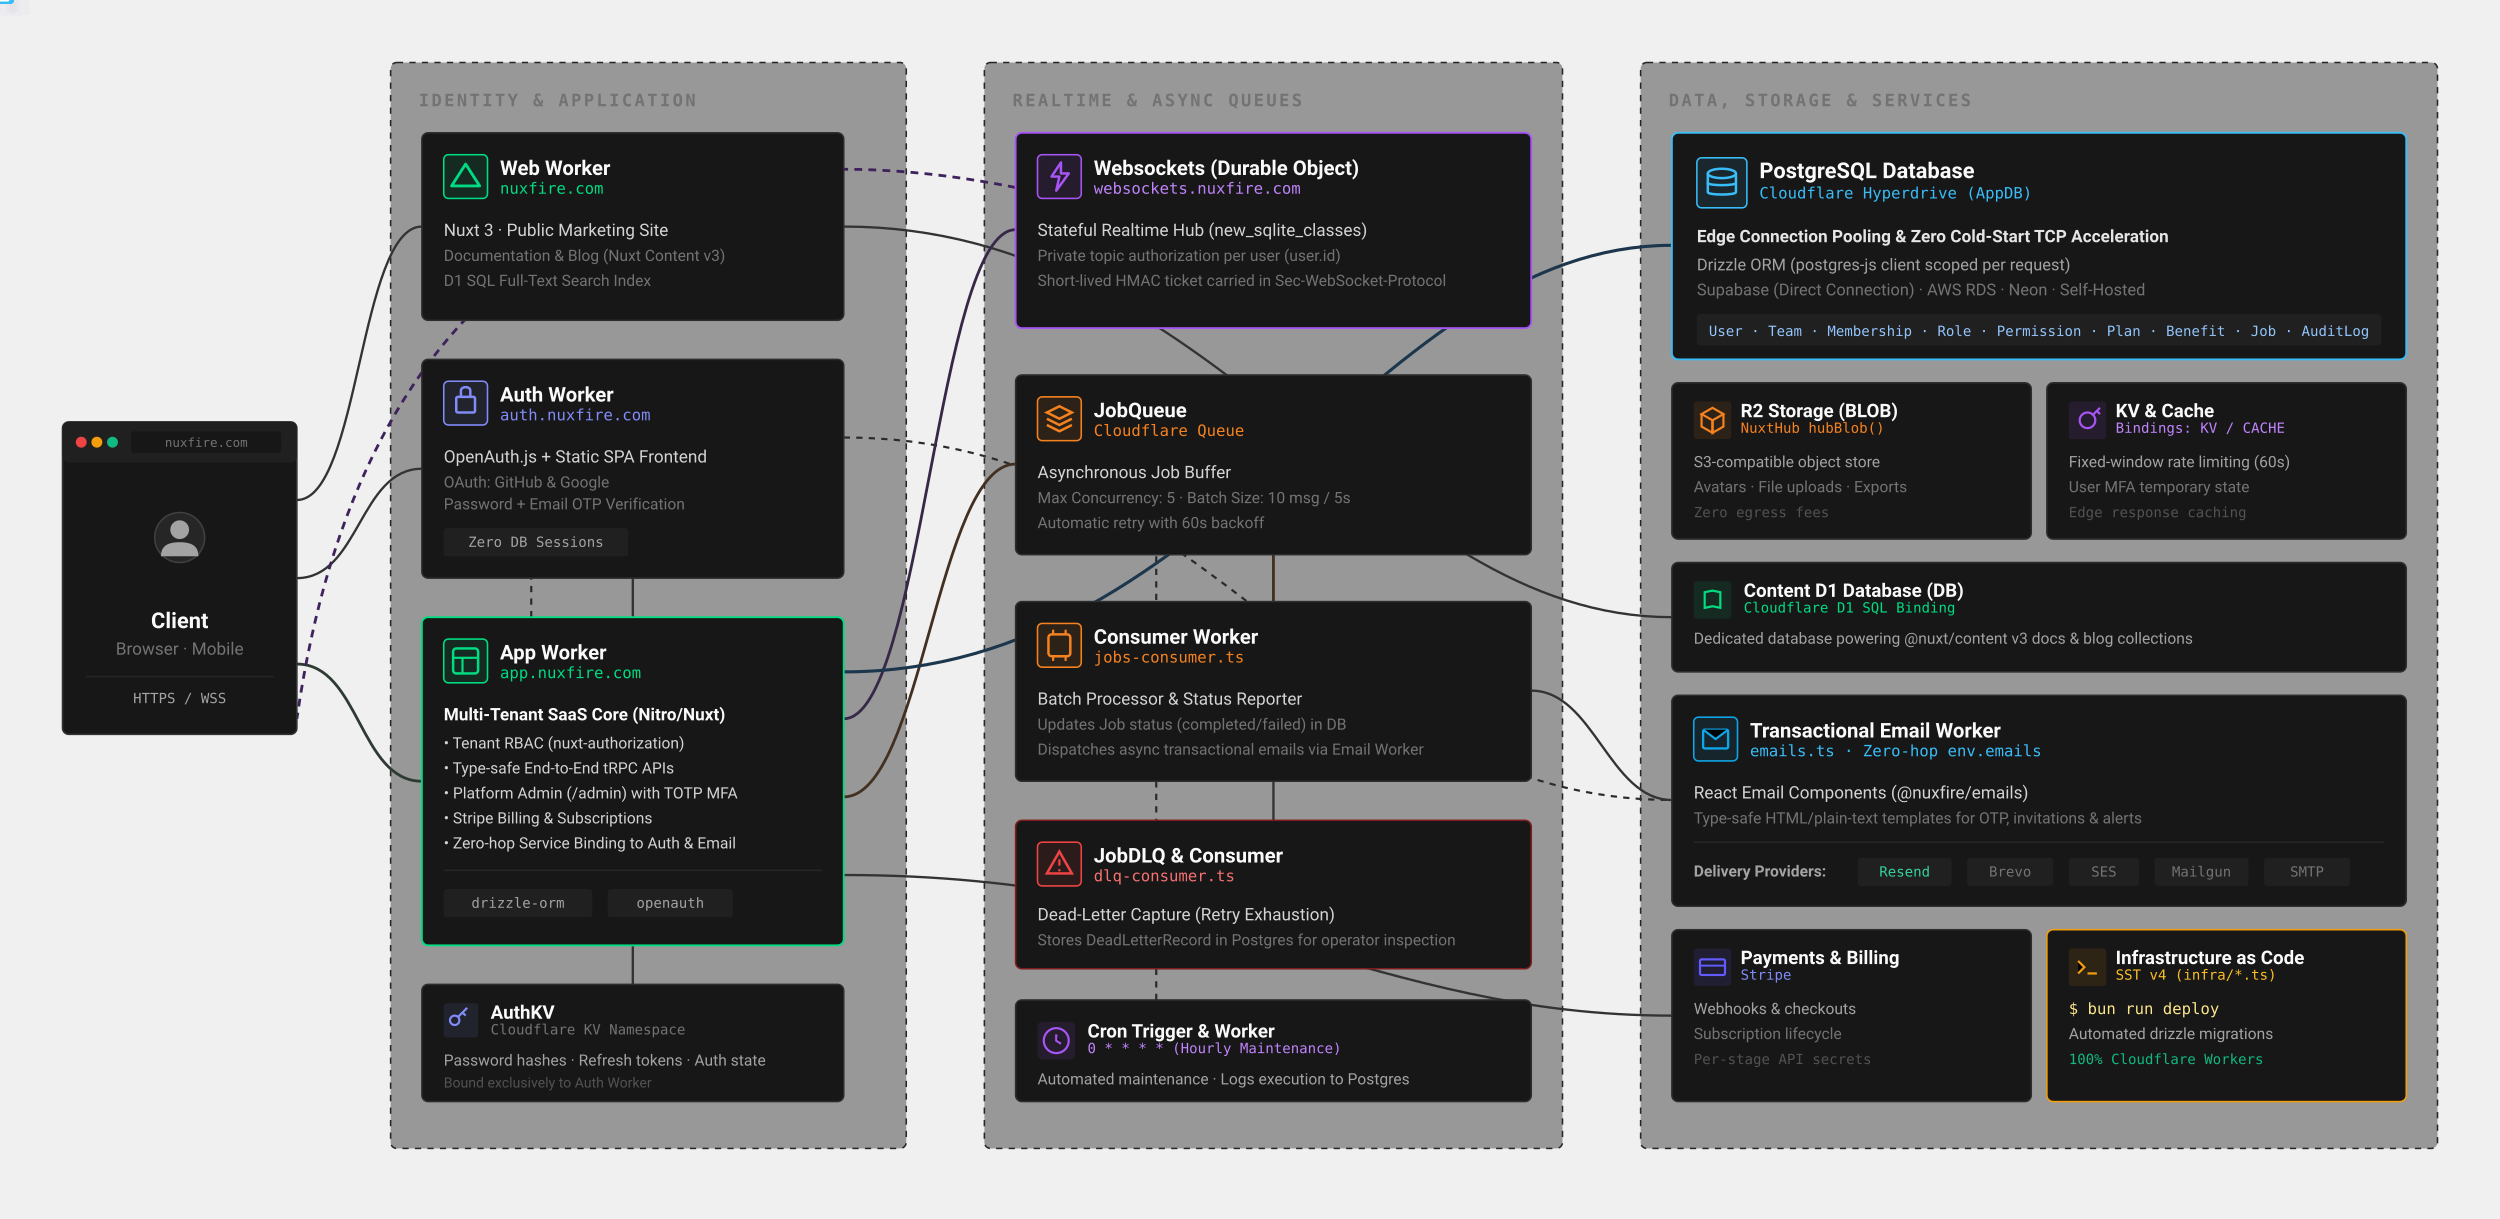
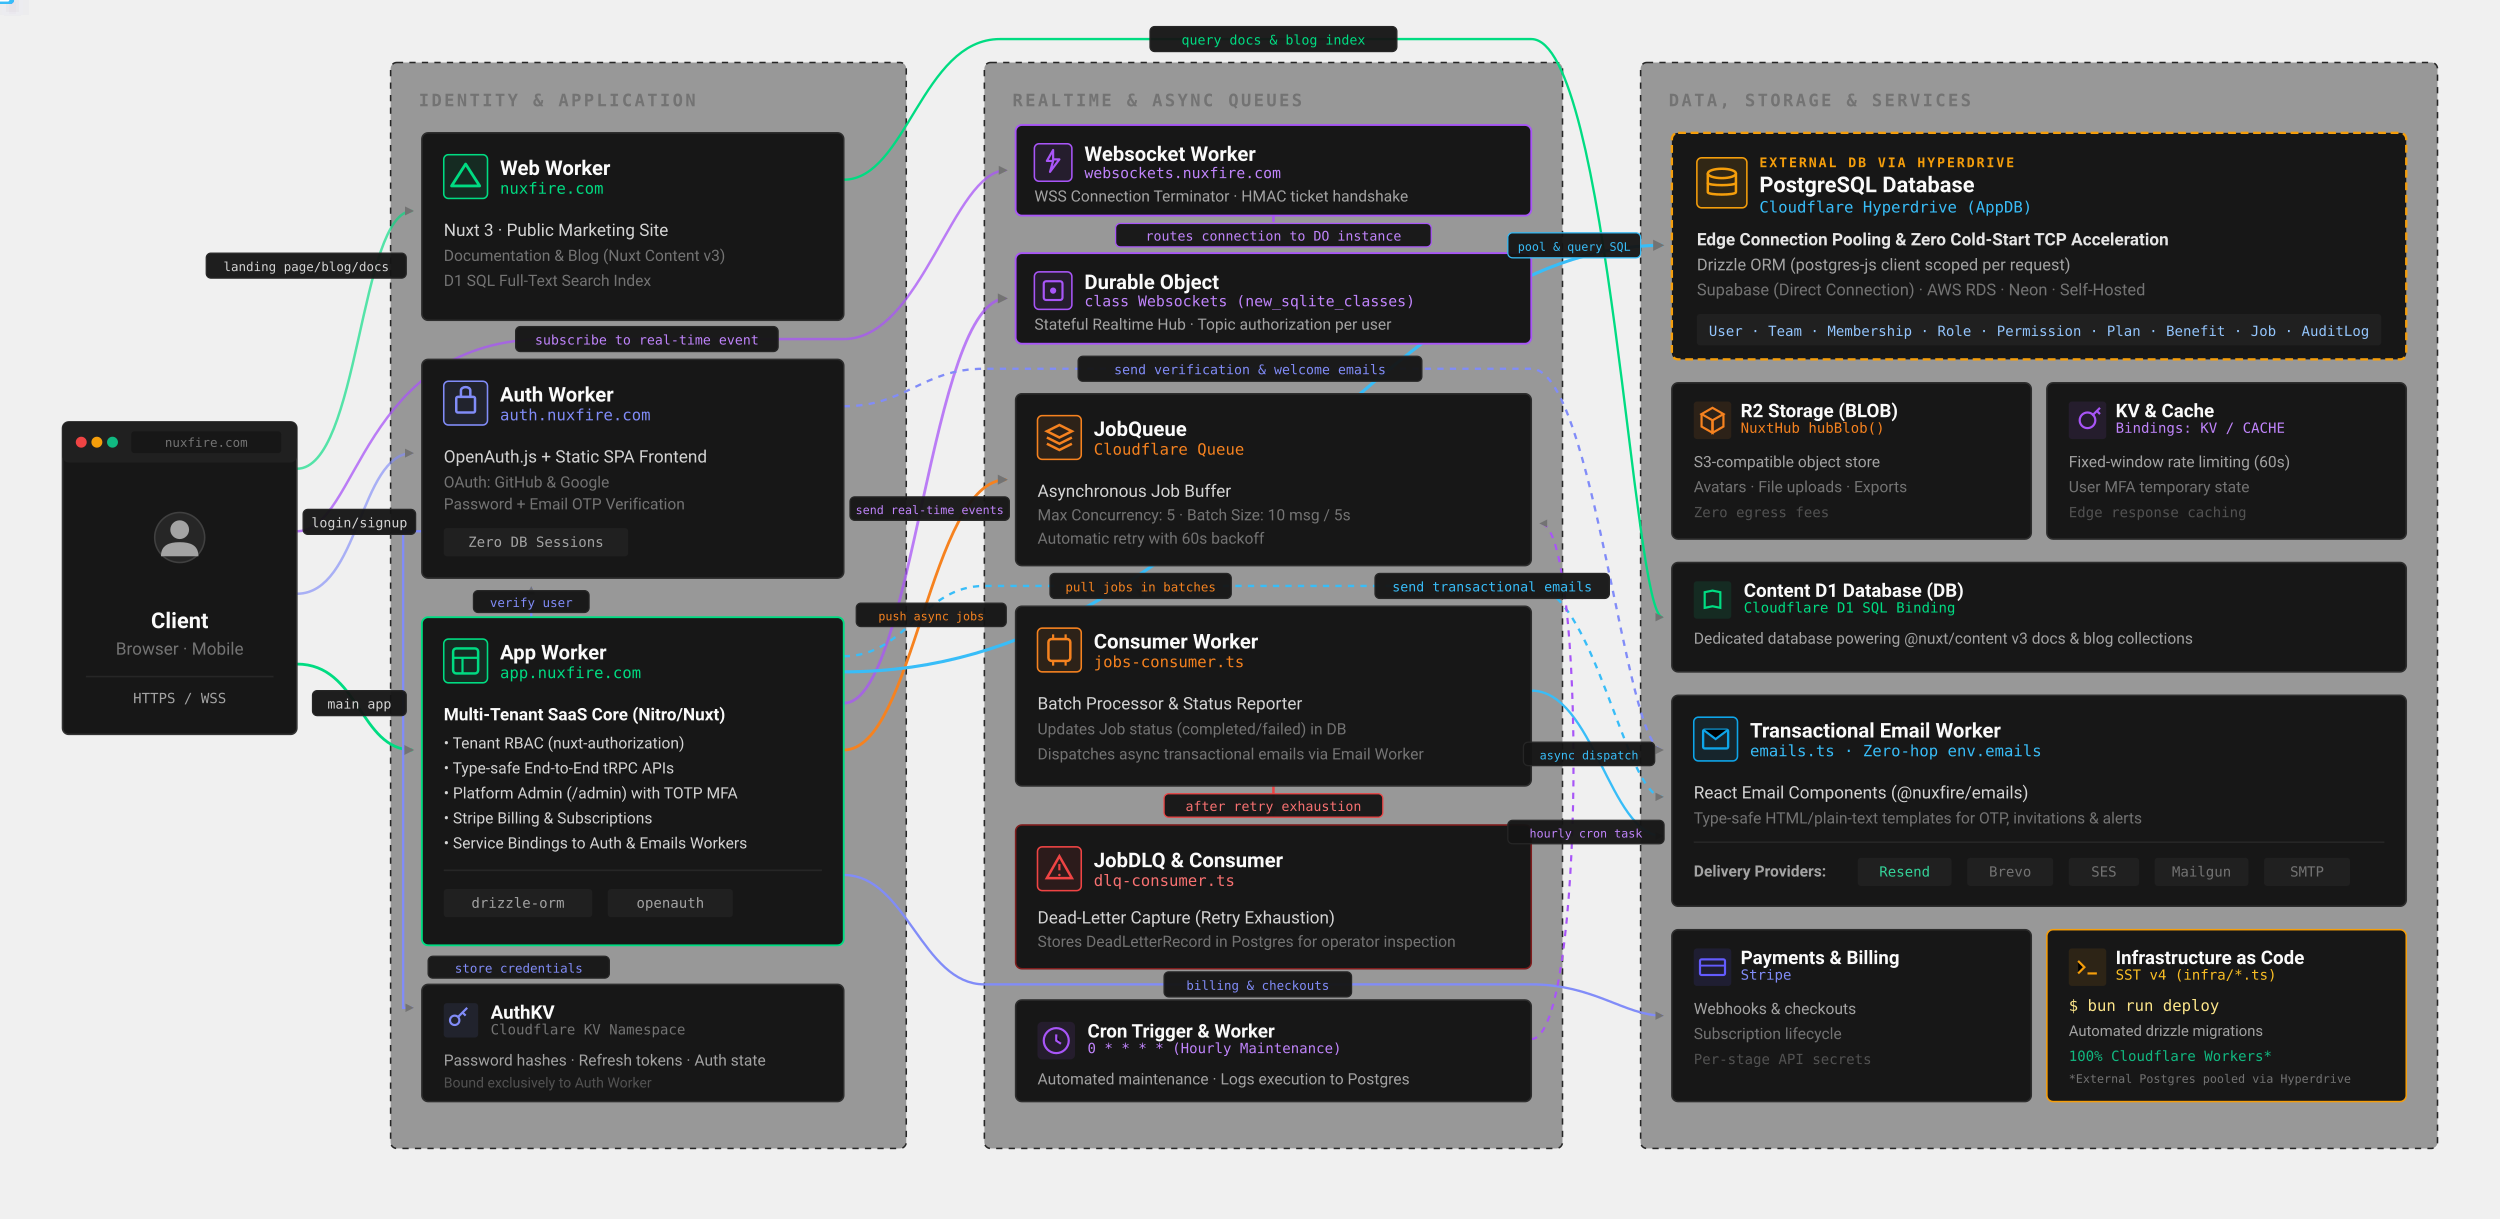
<svg xmlns="http://www.w3.org/2000/svg" viewBox="0 0 1600 780" width="100%" height="100%" style="background: transparent; max-width: 100%; height: auto; display: block; margin: 0 auto;" font-family="'Geist', 'Montserrat', -apple-system, BlinkMacSystemFont, 'Segoe UI', Roboto, sans-serif">
  <defs>
    <filter id="glowDotGreen" x="-150%" y="-150%" width="400%" height="400%">
      <feDropShadow dx="0" dy="0" stdDeviation="2.5" flood-color="#00dc82" flood-opacity="1" />
      <feDropShadow dx="0" dy="0" stdDeviation="5.5" flood-color="#00dc82" flood-opacity="0.8" />
      <feDropShadow dx="0" dy="0" stdDeviation="9" flood-color="#00dc82" flood-opacity="0.4" />
    </filter>
    <filter id="glowDotPurple" x="-150%" y="-150%" width="400%" height="400%">
      <feDropShadow dx="0" dy="0" stdDeviation="2.5" flood-color="#c084fc" flood-opacity="1" />
      <feDropShadow dx="0" dy="0" stdDeviation="5.5" flood-color="#a855f7" flood-opacity="0.8" />
      <feDropShadow dx="0" dy="0" stdDeviation="9" flood-color="#a855f7" flood-opacity="0.4" />
    </filter>
    <filter id="glowDotOrange" x="-150%" y="-150%" width="400%" height="400%">
      <feDropShadow dx="0" dy="0" stdDeviation="2.5" flood-color="#ff8904" flood-opacity="1" />
      <feDropShadow dx="0" dy="0" stdDeviation="5.5" flood-color="#f6821f" flood-opacity="0.8" />
      <feDropShadow dx="0" dy="0" stdDeviation="9" flood-color="#f6821f" flood-opacity="0.4" />
    </filter>
    <filter id="glowDotBlue" x="-150%" y="-150%" width="400%" height="400%">
      <feDropShadow dx="0" dy="0" stdDeviation="2.5" flood-color="#38bdf8" flood-opacity="1" />
      <feDropShadow dx="0" dy="0" stdDeviation="5.5" flood-color="#0284c7" flood-opacity="0.8" />
      <feDropShadow dx="0" dy="0" stdDeviation="9" flood-color="#0284c7" flood-opacity="0.4" />
    </filter>
+     <marker id="arrow" viewBox="0 0 10 10" refX="6" refY="5" markerWidth="6" markerHeight="6" orient="auto">
+       <path d="M 1 2 L 7 5 L 1 8 z" fill="#737373" />
+     </marker>
+     <marker id="arrow-green" viewBox="0 0 10 10" refX="6" refY="5" markerWidth="6" markerHeight="6" orient="auto">
+       <path d="M 1 2 L 7 5 L 1 8 z" fill="#00dc82" />
+     </marker>
+     <marker id="arrow-purple" viewBox="0 0 10 10" refX="6" refY="5" markerWidth="6" markerHeight="6" orient="auto">
+       <path d="M 1 2 L 7 5 L 1 8 z" fill="#a855f7" />
+     </marker>
+     <marker id="arrow-orange" viewBox="0 0 10 10" refX="6" refY="5" markerWidth="6" markerHeight="6" orient="auto">
+       <path d="M 1 2 L 7 5 L 1 8 z" fill="#f6821f" />
+     </marker>
+     <marker id="arrow-blue" viewBox="0 0 10 10" refX="6" refY="5" markerWidth="6" markerHeight="6" orient="auto">
+       <path d="M 1 2 L 7 5 L 1 8 z" fill="#38bdf8" />
+     </marker>
+     <marker id="arrow-amber" viewBox="0 0 10 10" refX="6" refY="5" markerWidth="6" markerHeight="6" orient="auto">
+       <path d="M 1 2 L 7 5 L 1 8 z" fill="#f59e0b" />
+     </marker>
+     <marker id="arrow-indigo" viewBox="0 0 10 10" refX="6" refY="5" markerWidth="6" markerHeight="6" orient="auto">
+       <path d="M 1 2 L 7 5 L 1 8 z" fill="#818cf8" />
+     </marker>
+     <marker id="arrow-red" viewBox="0 0 10 10" refX="6" refY="5" markerWidth="6" markerHeight="6" orient="auto">
+       <path d="M 1 2 L 7 5 L 1 8 z" fill="#ef4444" />
+     </marker>
  </defs>
  <rect x="250" y="40" width="330" height="695" rx="4" fill="#141414" fill-opacity="0.4" stroke="#262626" stroke-width="1" stroke-dasharray="4 4" />
  <text x="268" y="68" font-size="11" font-weight="700" letter-spacing="1.5" fill="#737373" font-family="'Geist Mono', monospace">IDENTITY &amp; APPLICATION</text>
  <rect x="630" y="40" width="370" height="695" rx="4" fill="#141414" fill-opacity="0.4" stroke="#262626" stroke-width="1" stroke-dasharray="4 4" />
  <text x="648" y="68" font-size="11" font-weight="700" letter-spacing="1.5" fill="#737373" font-family="'Geist Mono', monospace">REALTIME &amp; ASYNC QUEUES</text>
  <rect x="1050" y="40" width="510" height="695" rx="4" fill="#141414" fill-opacity="0.4" stroke="#262626" stroke-width="1" stroke-dasharray="4 4" />
  <text x="1068" y="68" font-size="11" font-weight="700" letter-spacing="1.5" fill="#737373" font-family="'Geist Mono', monospace">DATA, STORAGE &amp; SERVICES</text>
-   <path d="M 190 320 C 230 320 230 145 270 145" fill="none" stroke="#333333" stroke-width="1.5" />
-   <path d="M 190 370 C 230 370 230 300 270 300" fill="none" stroke="#333333" stroke-width="1.5" />
-   <path d="M 405 370 L 405 630" fill="none" stroke="#333333" stroke-width="1.5" />
-   <path d="M 540 280 C 780 280 850 512 1070 512" fill="none" stroke="#2a2a2a" stroke-width="1.4" stroke-dasharray="4 4" />
-   <path d="M 340 395 L 340 370" fill="none" stroke="#2a2a2a" stroke-width="1.4" stroke-dasharray="4 4" />
-   <path d="M 815 500 L 815 525" fill="none" stroke="#333333" stroke-width="1.5" />
-   <path d="M 540 145 C 780 145 880 395 1070 395" fill="none" stroke="#333333" stroke-width="1.5" />
-   <path d="M 740 640 L 740 355" fill="none" stroke="#2a2a2a" stroke-width="1.4" stroke-dasharray="4 4" />
-   <path d="M 980 442 C 1020 442 1030 512 1070 512" fill="none" stroke="#333333" stroke-width="1.5" />
-   <path d="M 540 560 C 780 560 880 650 1070 650" fill="none" stroke="#333333" stroke-width="1.5" />
-   <path id="flowClientToApp" d="M 190 425 C 230 425 230 500 270 500" fill="none" stroke="#2e3b33" stroke-width="1.8" />
-   <path id="flowAppToDO" d="M 540 460 C 590 460 600 147 650 147" fill="none" stroke="#372847" stroke-width="1.8" />
-   <path id="flowDOToClient" d="M 650 120 C 400 70 230 180 190 460" fill="none" stroke="#3d225c" stroke-width="1.8" stroke-dasharray="5 4" />
-   <path id="flowAppToQueue" d="M 540 510 C 590 510 600 297 650 297" fill="none" stroke="#423021" stroke-width="1.8" />
-   <path id="flowQueueToConsumer" d="M 815 355 L 815 385" fill="none" stroke="#423021" stroke-width="1.8" />
-   <path id="flowAppToDB" d="M 540 430 C 780 430 880 157 1070 157" fill="none" stroke="#1c374d" stroke-width="2" />
+   <path id="flowClientToWeb" d="M 190 300 C 230 300 230 135 264 135" fill="none" stroke="#00dc82" stroke-width="1.6" stroke-opacity="0.65" marker-end="url(#arrow)" />
+   <path id="flowClientToAuth" d="M 190 380 C 230 380 230 290 264 290" fill="none" stroke="#818cf8" stroke-width="1.6" stroke-opacity="0.65" marker-end="url(#arrow)" />
+   <path id="flowClientToApp" d="M 190 425 C 230 425 230 480 264 480" fill="none" stroke="#00dc82" stroke-width="1.8" marker-end="url(#arrow)" />
+   <path id="flowClientToWS" d="M 190 340 C 230 340 230 217 350 217 L 540 217 C 590 217 610 109 644 109" fill="none" stroke="#a855f7" stroke-width="1.6" stroke-opacity="0.75" marker-end="url(#arrow)" />
+   <path id="flowWSToDO" d="M 815 138 L 815 156" fill="none" stroke="#a855f7" stroke-width="1.6" stroke-dasharray="4 3" marker-end="url(#arrow)" />
+   <path id="flowAppToDO" d="M 540 450 C 585 450 595 191 644 191" fill="none" stroke="#a855f7" stroke-width="1.8" stroke-opacity="0.75" marker-end="url(#arrow)" />
+   <path id="flowAppToAuth" d="M 340 395 L 340 376" fill="none" stroke="#818cf8" stroke-width="1.5" stroke-dasharray="4 4" marker-end="url(#arrow)" />
+   <path id="flowAuthToKV" d="M 270 340 L 258 340 L 258 645 L 264 645" fill="none" stroke="#818cf8" stroke-width="1.5" marker-end="url(#arrow)" />
+   <path id="flowAuthToEmail" d="M 540 260 C 580 260 590 236 630 236 L 980 236 C 1020 236 1040 480 1064 480" fill="none" stroke="#818cf8" stroke-width="1.5" stroke-dasharray="4 4" marker-end="url(#arrow)" />
+   <path id="flowAppToEmail" d="M 540 420 C 580 420 590 375 630 375 L 980 375 C 1020 375 1040 510 1064 510" fill="none" stroke="#38bdf8" stroke-width="1.5" stroke-dasharray="4 4" marker-end="url(#arrow)" />
+   <path id="flowAppToQueue" d="M 540 480 C 585 480 595 307 644 307" fill="none" stroke="#f6821f" stroke-width="1.8" marker-end="url(#arrow)" />
+   <path id="flowQueueToConsumer" d="M 730 367 L 730 382" fill="none" stroke="#f6821f" stroke-width="1.8" marker-end="url(#arrow)" />
+   <path id="flowConsumerToDLQ" d="M 815 503 L 815 522" fill="none" stroke="#ef4444" stroke-width="1.6" marker-end="url(#arrow)" />
+   <path id="flowConsumerToEmail" d="M 980 442 C 1020 442 1030 535 1064 535" fill="none" stroke="#38bdf8" stroke-width="1.5" marker-end="url(#arrow)" />
+   <path id="flowWebToD1" d="M 540 115 C 580 115 590 25 640 25 L 980 25 C 1030 25 1045 395 1064 395" fill="none" stroke="#00dc82" stroke-width="1.5" marker-end="url(#arrow)" />
+   <path id="flowAppToDB" d="M 540 430 C 780 430 880 157 1064 157" fill="none" stroke="#38bdf8" stroke-width="2" marker-end="url(#arrow)" />
+   <path id="flowAppToStripe" d="M 540 560 C 580 560 590 630 630 630 L 980 630 C 1020 630 1040 650 1064 650" fill="none" stroke="#818cf8" stroke-width="1.5" marker-end="url(#arrow)" />
+   <path id="flowCronToQueue" d="M 980 665 C 1015 665 1015 335 986 335" fill="none" stroke="#a855f7" stroke-width="1.4" stroke-dasharray="4 4" marker-end="url(#arrow)" />
  <g>
    <animateMotion dur="2.2s" repeatCount="indefinite" rotate="auto">
      <mpath href="#flowClientToApp" />
    </animateMotion>
    <rect x="-8" y="-2" width="16" height="4" rx="2" fill="#00dc82" filter="url(#glowDotGreen)" />
    <rect x="-5" y="-1" width="10" height="2" rx="1" fill="#ffffff" />
  </g>
  <g>
    <animateMotion dur="2.2s" begin="1.1s" repeatCount="indefinite" rotate="auto">
      <mpath href="#flowClientToApp" />
    </animateMotion>
    <rect x="-8" y="-2" width="16" height="4" rx="2" fill="#00dc82" filter="url(#glowDotGreen)" />
    <rect x="-5" y="-1" width="10" height="2" rx="1" fill="#ffffff" />
  </g>
  <g>
+     <animateMotion dur="3.0s" repeatCount="indefinite" rotate="auto">
+       <mpath href="#flowClientToWS" />
+     </animateMotion>
+     <rect x="-9" y="-2.5" width="18" height="5" rx="2.5" fill="#c084fc" filter="url(#glowDotPurple)" />
+     <rect x="-6" y="-1" width="12" height="2" rx="1" fill="#ffffff" />
+   </g>
+   <g>
+     <animateMotion dur="3.0s" begin="1.5s" repeatCount="indefinite" rotate="auto">
+       <mpath href="#flowClientToWS" />
+     </animateMotion>
+     <rect x="-9" y="-2.5" width="18" height="5" rx="2.5" fill="#c084fc" filter="url(#glowDotPurple)" />
+     <rect x="-6" y="-1" width="12" height="2" rx="1" fill="#ffffff" />
+   </g>
+   <g>
    <animateMotion dur="2.4s" repeatCount="indefinite" rotate="auto">
      <mpath href="#flowAppToDO" />
    </animateMotion>
    <rect x="-8" y="-2" width="16" height="4" rx="2" fill="#a855f7" filter="url(#glowDotPurple)" />
    <rect x="-5" y="-1" width="10" height="2" rx="1" fill="#ffffff" />
  </g>
  <g>
    <animateMotion dur="2.4s" begin="1.2s" repeatCount="indefinite" rotate="auto">
      <mpath href="#flowAppToDO" />
    </animateMotion>
    <rect x="-8" y="-2" width="16" height="4" rx="2" fill="#a855f7" filter="url(#glowDotPurple)" />
    <rect x="-5" y="-1" width="10" height="2" rx="1" fill="#ffffff" />
-   </g>
-   <g>
-     <animateMotion dur="3.2s" repeatCount="indefinite" rotate="auto">
-       <mpath href="#flowDOToClient" />
-     </animateMotion>
-     <rect x="-9" y="-2.5" width="18" height="5" rx="2.5" fill="#c084fc" filter="url(#glowDotPurple)" />
-     <rect x="-6" y="-1" width="12" height="2" rx="1" fill="#ffffff" />
-   </g>
-   <g>
-     <animateMotion dur="3.2s" begin="1.6s" repeatCount="indefinite" rotate="auto">
-       <mpath href="#flowDOToClient" />
-     </animateMotion>
-     <rect x="-9" y="-2.5" width="18" height="5" rx="2.5" fill="#c084fc" filter="url(#glowDotPurple)" />
-     <rect x="-6" y="-1" width="12" height="2" rx="1" fill="#ffffff" />
  </g>
  <g>
    <animateMotion dur="2.3s" repeatCount="indefinite" rotate="auto">
      <mpath href="#flowAppToQueue" />
    </animateMotion>
    <rect x="-8" y="-2" width="16" height="4" rx="2" fill="#ff8904" filter="url(#glowDotOrange)" />
    <rect x="-5" y="-1" width="10" height="2" rx="1" fill="#ffffff" />
  </g>
  <g>
    <animateMotion dur="2.3s" begin="1.15s" repeatCount="indefinite" rotate="auto">
      <mpath href="#flowAppToQueue" />
    </animateMotion>
    <rect x="-8" y="-2" width="16" height="4" rx="2" fill="#ff8904" filter="url(#glowDotOrange)" />
    <rect x="-5" y="-1" width="10" height="2" rx="1" fill="#ffffff" />
  </g>
  <g>
    <animateMotion dur="1.5s" repeatCount="indefinite" rotate="auto">
      <mpath href="#flowQueueToConsumer" />
    </animateMotion>
    <rect x="-8" y="-2" width="16" height="4" rx="2" fill="#ff8904" filter="url(#glowDotOrange)" />
    <rect x="-5" y="-1" width="10" height="2" rx="1" fill="#ffffff" />
  </g>
  <g>
    <animateMotion dur="2.6s" repeatCount="indefinite" rotate="auto">
      <mpath href="#flowAppToDB" />
    </animateMotion>
    <rect x="-9" y="-2.5" width="18" height="5" rx="2.5" fill="#38bdf8" filter="url(#glowDotBlue)" />
    <rect x="-6" y="-1" width="12" height="2" rx="1" fill="#ffffff" />
  </g>
  <g>
    <animateMotion dur="2.6s" begin="1.3s" repeatCount="indefinite" rotate="auto">
      <mpath href="#flowAppToDB" />
    </animateMotion>
    <rect x="-9" y="-2.5" width="18" height="5" rx="2.5" fill="#38bdf8" filter="url(#glowDotBlue)" />
    <rect x="-6" y="-1" width="12" height="2" rx="1" fill="#ffffff" />
  </g>
  <g transform="translate(40, 270)">
    <rect x="0" y="0" width="150" height="200" rx="4" fill="#171717" stroke="#333333" stroke-width="1" />
    <rect x="0" y="0" width="150" height="26" rx="4" fill="#202020" />
    <circle cx="12" cy="13" r="3.5" fill="#ef4444" />
    <circle cx="22" cy="13" r="3.5" fill="#f59e0b" />
    <circle cx="32" cy="13" r="3.5" fill="#10b981" />
    <rect x="44" y="6" width="96" height="14" rx="2" fill="#171717" />
    <text x="92" y="16" font-size="8" font-family="'Geist Mono', monospace" fill="#737373" text-anchor="middle">nuxfire.com</text>
    <g transform="translate(45, 50)">
      <circle cx="30" cy="24" r="16" fill="#262626" stroke="#404040" stroke-width="1" />
      <circle cx="30" cy="19" r="6" fill="#a3a3a3" />
      <path d="M 18 36 C 18 29 23 27 30 27 C 37 27 42 29 42 36 Z" fill="#a3a3a3" />
    </g>
    <text x="75" y="132" font-size="14" font-weight="700" fill="#fafafa" text-anchor="middle">Client</text>
    <text x="75" y="149" font-size="11" fill="#737373" text-anchor="middle">Browser · Mobile</text>
    <line x1="15" y1="163" x2="135" y2="163" stroke="#262626" stroke-width="1" />
    <text x="75" y="180" font-size="9" font-family="'Geist Mono', monospace" fill="#a3a3a3" text-anchor="middle">HTTPS / WSS</text>
  </g>
  <g transform="translate(270, 85)">
    <rect x="0" y="0" width="270" height="120" rx="4" fill="#171717" stroke="#2d2d2d" stroke-width="1" />
    <rect x="14" y="14" width="28" height="28" rx="3" fill="#00dc82" fill-opacity="0.1" stroke="#00dc82" stroke-width="1" />
    <path d="M 28 20 L 37 34 L 19 34 Z" fill="none" stroke="#00dc82" stroke-width="1.8" stroke-linejoin="round" />
    <text x="50" y="27" font-size="13" font-weight="700" fill="#fafafa">Web Worker</text>
    <text x="50" y="39" font-size="10" font-family="'Geist Mono', monospace" fill="#00dc82">nuxfire.com</text>
    <text x="14" y="66" font-size="11" fill="#d4d4d4">Nuxt 3 · Public Marketing Site</text>
    <text x="14" y="82" font-size="10" fill="#737373">Documentation &amp; Blog (Nuxt Content v3)</text>
    <text x="14" y="98" font-size="10" fill="#737373">D1 SQL Full-Text Search Index</text>
  </g>
  <g transform="translate(270, 230)">
    <rect x="0" y="0" width="270" height="140" rx="4" fill="#171717" stroke="#2d2d2d" stroke-width="1" />
    <rect x="14" y="14" width="28" height="28" rx="3" fill="#818cf8" fill-opacity="0.1" stroke="#818cf8" stroke-width="1" />
    <rect x="22" y="24" width="12" height="10" rx="1" fill="none" stroke="#818cf8" stroke-width="1.6" />
    <path d="M 25 24 L 25 20 C 25 17 31 17 31 20 L 31 24" fill="none" stroke="#818cf8" stroke-width="1.6" />
    <text x="50" y="27" font-size="13" font-weight="700" fill="#fafafa">Auth Worker</text>
    <text x="50" y="39" font-size="10" font-family="'Geist Mono', monospace" fill="#818cf8">auth.nuxfire.com</text>
    <text x="14" y="66" font-size="11" fill="#d4d4d4">OpenAuth.js + Static SPA Frontend</text>
    <text x="14" y="82" font-size="10" fill="#737373">OAuth: GitHub &amp; Google</text>
    <text x="14" y="96" font-size="10" fill="#737373">Password + Email OTP Verification</text>
    <rect x="14" y="108" width="118" height="18" rx="2" fill="#202020" />
    <text x="73" y="120" font-size="9" font-family="'Geist Mono', monospace" fill="#a3a3a3" text-anchor="middle">Zero DB Sessions</text>
  </g>
  <g transform="translate(270, 395)">
    <rect x="0" y="0" width="270" height="210" rx="4" fill="#171717" stroke="#00dc82" stroke-width="1.2" />
    <rect x="14" y="14" width="28" height="28" rx="3" fill="#00dc82" fill-opacity="0.1" stroke="#00dc82" stroke-width="1" />
    <rect x="20" y="20" width="16" height="16" rx="2" fill="none" stroke="#00dc82" stroke-width="1.6" />
    <line x1="20" y1="26" x2="36" y2="26" stroke="#00dc82" stroke-width="1.4" />
    <line x1="26" y1="26" x2="26" y2="36" stroke="#00dc82" stroke-width="1.4" />
    <text x="50" y="27" font-size="13" font-weight="700" fill="#fafafa">App Worker</text>
    <text x="50" y="39" font-size="10" font-family="'Geist Mono', monospace" fill="#00dc82">app.nuxfire.com</text>
    <text x="14" y="66" font-size="11" font-weight="600" fill="#fafafa">Multi-Tenant SaaS Core (Nitro/Nuxt)</text>
    <text x="14" y="84" font-size="10" fill="#d4d4d4">• Tenant RBAC (nuxt-authorization)</text>
    <text x="14" y="100" font-size="10" fill="#d4d4d4">• Type-safe End-to-End tRPC APIs</text>
    <text x="14" y="116" font-size="10" fill="#d4d4d4">• Platform Admin (/admin) with TOTP MFA</text>
    <text x="14" y="132" font-size="10" fill="#d4d4d4">• Stripe Billing &amp; Subscriptions</text>
-     <text x="14" y="148" font-size="10" fill="#d4d4d4">• Zero-hop Service Binding to Auth &amp; Email</text>
+     <text x="14" y="148" font-size="10" fill="#d4d4d4">• Service Bindings to Auth &amp; Emails Workers</text>
    <line x1="14" y1="162" x2="256" y2="162" stroke="#262626" stroke-width="1" />
    <g transform="translate(14, 174)">
      <rect x="0" y="0" width="95" height="18" rx="2" fill="#202020" />
      <text x="47.5" y="12" font-size="9" font-family="'Geist Mono', monospace" fill="#a3a3a3" text-anchor="middle">drizzle-orm</text>
      <rect x="105" y="0" width="80" height="18" rx="2" fill="#202020" />
      <text x="145" y="12" font-size="9" font-family="'Geist Mono', monospace" fill="#a3a3a3" text-anchor="middle">openauth</text>
    </g>
  </g>
  <g transform="translate(270, 630)">
    <rect x="0" y="0" width="270" height="75" rx="4" fill="#171717" stroke="#2d2d2d" stroke-width="1" />
    <rect x="14" y="12" width="22" height="22" rx="2" fill="#818cf8" fill-opacity="0.1" />
    <circle cx="21" cy="23" r="3" fill="none" stroke="#818cf8" stroke-width="1.4" />
    <path d="M 23 21 L 29 15 M 26 18 L 28 20" stroke="#818cf8" stroke-width="1.4" />
    <text x="44" y="22" font-size="12" font-weight="700" fill="#fafafa">AuthKV</text>
    <text x="44" y="32" font-size="9" font-family="'Geist Mono', monospace" fill="#737373">Cloudflare KV Namespace</text>
    <text x="14" y="52" font-size="10" fill="#a3a3a3">Password hashes · Refresh tokens · Auth state</text>
    <text x="14" y="66" font-size="9" fill="#525252">Bound exclusively to Auth Worker</text>
  </g>
-   <g transform="translate(650, 85)">
-     <rect x="0" y="0" width="330" height="125" rx="4" fill="#171717" stroke="#a855f7" stroke-width="1.2" />
-     <rect x="14" y="14" width="28" height="28" rx="3" fill="#a855f7" fill-opacity="0.1" stroke="#a855f7" stroke-width="1" />
-     <path d="M 29 19 L 23 28 L 28 28 L 26 37 L 34 26 L 29 26 Z" fill="none" stroke="#a855f7" stroke-width="1.6" stroke-linejoin="round" />
-     <text x="50" y="27" font-size="13" font-weight="700" fill="#fafafa">Websockets (Durable Object)</text>
-     <text x="50" y="39" font-size="10" font-family="'Geist Mono', monospace" fill="#c084fc">websockets.nuxfire.com</text>
-     <text x="14" y="66" font-size="11" fill="#d4d4d4">Stateful Realtime Hub (new_sqlite_classes)</text>
-     <text x="14" y="82" font-size="10" fill="#737373">Private topic authorization per user (user.id)</text>
-     <text x="14" y="98" font-size="10" fill="#737373">Short-lived HMAC ticket carried in Sec-WebSocket-Protocol</text>
-   </g>
-   <g transform="translate(650, 240)">
-     <rect x="0" y="0" width="330" height="115" rx="4" fill="#171717" stroke="#2d2d2d" stroke-width="1" />
+   <g transform="translate(650, 80)">
+     <rect x="0" y="0" width="330" height="58" rx="4" fill="#171717" stroke="#a855f7" stroke-width="1.2" />
+     <rect x="12" y="12" width="24" height="24" rx="3" fill="#a855f7" fill-opacity="0.1" stroke="#a855f7" stroke-width="1" />
+     <path d="M 24 16 L 20 23 L 24 23 L 22 30 L 28 22 L 24 22 Z" fill="none" stroke="#a855f7" stroke-width="1.4" stroke-linejoin="round" />
+     <text x="44" y="23" font-size="13" font-weight="700" fill="#fafafa">Websocket Worker</text>
+     <text x="44" y="34" font-size="9.5" font-family="'Geist Mono', monospace" fill="#c084fc">websockets.nuxfire.com</text>
+     <text x="12" y="49" font-size="10" fill="#a3a3a3">WSS Connection Terminator · HMAC ticket handshake</text>
+   </g>
+   <g transform="translate(650, 162)">
+     <rect x="0" y="0" width="330" height="58" rx="4" fill="#171717" stroke="#a855f7" stroke-width="1.2" />
+     <rect x="12" y="12" width="24" height="24" rx="3" fill="#a855f7" fill-opacity="0.1" stroke="#a855f7" stroke-width="1" />
+     <rect x="18" y="18" width="12" height="12" rx="1.5" fill="none" stroke="#a855f7" stroke-width="1.4" />
+     <circle cx="24" cy="24" r="2" fill="#a855f7" />
+     <text x="44" y="23" font-size="13" font-weight="700" fill="#fafafa">Durable Object</text>
+     <text x="44" y="34" font-size="9.5" font-family="'Geist Mono', monospace" fill="#c084fc">class Websockets (new_sqlite_classes)</text>
+     <text x="12" y="49" font-size="10" fill="#a3a3a3">Stateful Realtime Hub · Topic authorization per user</text>
+   </g>
+   <g transform="translate(650, 252)">
+     <rect x="0" y="0" width="330" height="110" rx="4" fill="#171717" stroke="#2d2d2d" stroke-width="1" />
    <rect x="14" y="14" width="28" height="28" rx="3" fill="#f6821f" fill-opacity="0.1" stroke="#f6821f" stroke-width="1" />
    <path d="M 28 20 L 20 24 L 28 28 L 36 24 Z" fill="none" stroke="#f6821f" stroke-width="1.6" />
    <path d="M 20 28 L 28 32 L 36 28" fill="none" stroke="#f6821f" stroke-width="1.6" />
    <path d="M 20 32 L 28 36 L 36 32" fill="none" stroke="#f6821f" stroke-width="1.6" />
    <text x="50" y="27" font-size="13" font-weight="700" fill="#fafafa">JobQueue</text>
    <text x="50" y="39" font-size="10" font-family="'Geist Mono', monospace" fill="#f6821f">Cloudflare Queue</text>
    <text x="14" y="66" font-size="11" fill="#d4d4d4">Asynchronous Job Buffer</text>
-     <text x="14" y="82" font-size="10" fill="#737373">Max Concurrency: 5 · Batch Size: 10 msg / 5s</text>
-     <text x="14" y="98" font-size="10" fill="#737373">Automatic retry with 60s backoff</text>
-   </g>
-   <g transform="translate(650, 385)">
+     <text x="14" y="81" font-size="10" fill="#737373">Max Concurrency: 5 · Batch Size: 10 msg / 5s</text>
+     <text x="14" y="96" font-size="10" fill="#737373">Automatic retry with 60s backoff</text>
+   </g>
+   <g transform="translate(650, 388)">
    <rect x="0" y="0" width="330" height="115" rx="4" fill="#171717" stroke="#2d2d2d" stroke-width="1" />
    <rect x="14" y="14" width="28" height="28" rx="3" fill="#f6821f" fill-opacity="0.1" stroke="#f6821f" stroke-width="1" />
    <rect x="21" y="21" width="14" height="14" rx="2" fill="none" stroke="#f6821f" stroke-width="1.6" />
    <line x1="24" y1="18" x2="24" y2="21" stroke="#f6821f" stroke-width="1.4" />
    <line x1="32" y1="18" x2="32" y2="21" stroke="#f6821f" stroke-width="1.4" />
    <line x1="24" y1="35" x2="24" y2="38" stroke="#f6821f" stroke-width="1.4" />
    <line x1="32" y1="35" x2="32" y2="38" stroke="#f6821f" stroke-width="1.4" />
    <text x="50" y="27" font-size="13" font-weight="700" fill="#fafafa">Consumer Worker</text>
    <text x="50" y="39" font-size="10" font-family="'Geist Mono', monospace" fill="#f6821f">jobs-consumer.ts</text>
    <text x="14" y="66" font-size="11" fill="#d4d4d4">Batch Processor &amp; Status Reporter</text>
    <text x="14" y="82" font-size="10" fill="#737373">Updates Job status (completed/failed) in DB</text>
    <text x="14" y="98" font-size="10" fill="#737373">Dispatches async transactional emails via Email Worker</text>
  </g>
-   <g transform="translate(650, 525)">
-     <rect x="0" y="0" width="330" height="95" rx="4" fill="#171717" stroke="#7f1d1d" stroke-width="1" />
+   <g transform="translate(650, 528)">
+     <rect x="0" y="0" width="330" height="92" rx="4" fill="#171717" stroke="#7f1d1d" stroke-width="1" />
    <rect x="14" y="14" width="28" height="28" rx="3" fill="#ef4444" fill-opacity="0.1" stroke="#ef4444" stroke-width="1" />
    <path d="M 28 20 L 36 34 L 20 34 Z" fill="none" stroke="#ef4444" stroke-width="1.6" />
    <line x1="28" y1="25" x2="28" y2="29" stroke="#ef4444" stroke-width="1.4" />
    <circle cx="28" cy="32" r="0.8" fill="#ef4444" />
    <text x="50" y="27" font-size="13" font-weight="700" fill="#fafafa">JobDLQ &amp; Consumer</text>
    <text x="50" y="39" font-size="10" font-family="'Geist Mono', monospace" fill="#f87171">dlq-consumer.ts</text>
-     <text x="14" y="64" font-size="11" fill="#d4d4d4">Dead-Letter Capture (Retry Exhaustion)</text>
-     <text x="14" y="80" font-size="10" fill="#737373">Stores DeadLetterRecord in Postgres for operator inspection</text>
+     <text x="14" y="63" font-size="11" fill="#d4d4d4">Dead-Letter Capture (Retry Exhaustion)</text>
+     <text x="14" y="78" font-size="10" fill="#737373">Stores DeadLetterRecord in Postgres for operator inspection</text>
  </g>
  <g transform="translate(650, 640)">
    <rect x="0" y="0" width="330" height="65" rx="4" fill="#171717" stroke="#2d2d2d" stroke-width="1" />
    <rect x="14" y="14" width="24" height="24" rx="3" fill="#a855f7" fill-opacity="0.1" />
    <circle cx="26" cy="26" r="8" fill="none" stroke="#a855f7" stroke-width="1.4" />
    <polyline points="26,22 26,26 29,28" stroke="#a855f7" stroke-width="1.4" />
    <text x="46" y="24" font-size="12" font-weight="700" fill="#fafafa">Cron Trigger &amp; Worker</text>
    <text x="46" y="34" font-size="9" font-family="'Geist Mono', monospace" fill="#c084fc">0 * * * * (Hourly Maintenance)</text>
    <text x="14" y="54" font-size="10" fill="#a3a3a3">Automated maintenance · Logs execution to Postgres</text>
  </g>
  <g transform="translate(1070, 85)">
-     <rect x="0" y="0" width="470" height="145" rx="4" fill="#171717" stroke="#38bdf8" stroke-width="1.2" />
-     <rect x="16" y="16" width="32" height="32" rx="3" fill="#38bdf8" fill-opacity="0.1" stroke="#38bdf8" stroke-width="1" />
-     <ellipse cx="32" cy="26" rx="9" ry="3" fill="none" stroke="#38bdf8" stroke-width="1.6" />
-     <path d="M 23 26 V 38 C 23 40 41 40 41 38 V 26" fill="none" stroke="#38bdf8" stroke-width="1.6" />
-     <path d="M 23 32 C 23 34 41 34 41 32" fill="none" stroke="#38bdf8" stroke-width="1.6" />
-     <text x="56" y="29" font-size="14" font-weight="700" fill="#fafafa">PostgreSQL Database</text>
-     <text x="56" y="42" font-size="10" font-family="'Geist Mono', monospace" fill="#38bdf8">Cloudflare Hyperdrive (AppDB)</text>
-     <text x="16" y="70" font-size="11" font-weight="600" fill="#e5e5e5">Edge Connection Pooling &amp; Zero Cold-Start TCP Acceleration</text>
+     <rect x="0" y="0" width="470" height="145" rx="4" fill="#171717" stroke="#f59e0b" stroke-width="1.5" stroke-dasharray="5 3" />
+     <rect x="16" y="16" width="32" height="32" rx="3" fill="#f59e0b" fill-opacity="0.12" stroke="#f59e0b" stroke-width="1" />
+     <ellipse cx="32" cy="26" rx="9" ry="3" fill="none" stroke="#f59e0b" stroke-width="1.6" />
+     <path d="M 23 26 V 38 C 23 40 41 40 41 38 V 26" fill="none" stroke="#f59e0b" stroke-width="1.6" />
+     <path d="M 23 32 C 23 34 41 34 41 32" fill="none" stroke="#f59e0b" stroke-width="1.6" />
+     <text x="56" y="22" font-size="8.5" font-weight="700" letter-spacing="1.2" fill="#f59e0b" font-family="'Geist Mono', monospace">EXTERNAL DB VIA HYPERDRIVE</text>
+     <text x="56" y="38" font-size="14" font-weight="700" fill="#fafafa">PostgreSQL Database</text>
+     <text x="56" y="51" font-size="10" font-family="'Geist Mono', monospace" fill="#38bdf8">Cloudflare Hyperdrive (AppDB)</text>
+     <text x="16" y="72" font-size="11" font-weight="600" fill="#e5e5e5">Edge Connection Pooling &amp; Zero Cold-Start TCP Acceleration</text>
    <text x="16" y="88" font-size="10.5" fill="#a3a3a3">Drizzle ORM (postgres-js client scoped per request)</text>
    <text x="16" y="104" font-size="10.5" fill="#737373">Supabase (Direct Connection) · AWS RDS · Neon · Self-Hosted</text>
    <rect x="16" y="116" width="438" height="20" rx="2" fill="#202020" />
    <text x="235" y="130" font-size="9" font-family="'Geist Mono', monospace" fill="#93c5fd" text-anchor="middle">User · Team · Membership · Role · Permission · Plan · Benefit · Job · AuditLog</text>
  </g>
  <g transform="translate(1070, 245)">
    <g transform="translate(0, 0)">
      <rect x="0" y="0" width="230" height="100" rx="4" fill="#171717" stroke="#2d2d2d" stroke-width="1" />
      <rect x="14" y="12" width="24" height="24" rx="2" fill="#f6821f" fill-opacity="0.1" />
      <path d="M 26 16 L 33 20 L 26 24 L 19 20 Z" fill="none" stroke="#f6821f" stroke-width="1.4" />
      <path d="M 19 20 V 28 L 26 32 V 24" fill="none" stroke="#f6821f" stroke-width="1.4" />
      <path d="M 33 20 V 28 L 26 32 V 24" fill="none" stroke="#f6821f" stroke-width="1.4" />
      <text x="44" y="22" font-size="12" font-weight="700" fill="#fafafa">R2 Storage (BLOB)</text>
      <text x="44" y="32" font-size="9" font-family="'Geist Mono', monospace" fill="#f6821f">NuxtHub hubBlob()</text>
      <text x="14" y="54" font-size="10" fill="#a3a3a3">S3-compatible object store</text>
      <text x="14" y="70" font-size="10" fill="#737373">Avatars · File uploads · Exports</text>
      <text x="14" y="86" font-size="9" font-family="'Geist Mono', monospace" fill="#525252">Zero egress fees</text>
    </g>
    <g transform="translate(240, 0)">
      <rect x="0" y="0" width="230" height="100" rx="4" fill="#171717" stroke="#2d2d2d" stroke-width="1" />
      <rect x="14" y="12" width="24" height="24" rx="2" fill="#a855f7" fill-opacity="0.1" />
      <circle cx="26" cy="24" r="5" fill="none" stroke="#a855f7" stroke-width="1.4" />
      <path d="M 29 21 L 34 16 M 32 18 L 34 20" stroke="#a855f7" stroke-width="1.4" />
      <text x="44" y="22" font-size="12" font-weight="700" fill="#fafafa">KV &amp; Cache</text>
      <text x="44" y="32" font-size="9" font-family="'Geist Mono', monospace" fill="#c084fc">Bindings: KV / CACHE</text>
      <text x="14" y="54" font-size="10" fill="#a3a3a3">Fixed-window rate limiting (60s)</text>
      <text x="14" y="70" font-size="10" fill="#737373">User MFA temporary state</text>
      <text x="14" y="86" font-size="9" font-family="'Geist Mono', monospace" fill="#525252">Edge response caching</text>
    </g>
  </g>
  <g transform="translate(1070, 360)">
    <rect x="0" y="0" width="470" height="70" rx="4" fill="#171717" stroke="#2d2d2d" stroke-width="1" />
    <rect x="14" y="12" width="24" height="24" rx="2" fill="#00dc82" fill-opacity="0.1" />
    <path d="M 21 19 L 26 18 L 31 19 V 29 L 26 28 L 21 29 Z" fill="none" stroke="#00dc82" stroke-width="1.4" />
    <text x="46" y="22" font-size="12" font-weight="700" fill="#fafafa">Content D1 Database (DB)</text>
    <text x="46" y="32" font-size="9" font-family="'Geist Mono', monospace" fill="#00dc82">Cloudflare D1 SQL Binding</text>
    <text x="14" y="52" font-size="10" fill="#a3a3a3">Dedicated database powering @nuxt/content v3 docs &amp; blog collections</text>
  </g>
  <g transform="translate(1070, 445)">
    <rect x="0" y="0" width="470" height="135" rx="4" fill="#171717" stroke="#2d2d2d" stroke-width="1" />
    <rect x="14" y="14" width="28" height="28" rx="3" fill="#0ea5e9" fill-opacity="0.1" stroke="#0ea5e9" stroke-width="1" />
    <rect x="20" y="22" width="16" height="12" rx="1" fill="none" stroke="#0ea5e9" stroke-width="1.5" />
    <polyline points="20,22 28,28 36,22" stroke="#0ea5e9" stroke-width="1.4" />
    <text x="50" y="27" font-size="13" font-weight="700" fill="#fafafa">Transactional Email Worker</text>
    <text x="50" y="39" font-size="10" font-family="'Geist Mono', monospace" fill="#38bdf8">emails.ts · Zero-hop env.emails</text>
    <text x="14" y="66" font-size="11" fill="#d4d4d4">React Email Components (@nuxfire/emails)</text>
    <text x="14" y="82" font-size="10" fill="#737373">Type-safe HTML/plain-text templates for OTP, invitations &amp; alerts</text>
    <line x1="14" y1="94" x2="456" y2="94" stroke="#262626" stroke-width="1" />
    <g transform="translate(14, 104)">
      <text x="0" y="12" font-size="10" font-weight="600" fill="#a3a3a3">Delivery Providers:</text>
      <rect x="105" y="0" width="60" height="18" rx="2" fill="#202020" />
      <text x="135" y="12" font-size="9" font-family="'Geist Mono', monospace" fill="#34d399" text-anchor="middle">Resend</text>
      <rect x="175" y="0" width="55" height="18" rx="2" fill="#202020" />
      <text x="202.5" y="12" font-size="9" font-family="'Geist Mono', monospace" fill="#737373" text-anchor="middle">Brevo</text>
      <rect x="240" y="0" width="45" height="18" rx="2" fill="#202020" />
      <text x="262.5" y="12" font-size="9" font-family="'Geist Mono', monospace" fill="#737373" text-anchor="middle">SES</text>
      <rect x="295" y="0" width="60" height="18" rx="2" fill="#202020" />
      <text x="325" y="12" font-size="9" font-family="'Geist Mono', monospace" fill="#737373" text-anchor="middle">Mailgun</text>
      <rect x="365" y="0" width="55" height="18" rx="2" fill="#202020" />
      <text x="392.5" y="12" font-size="9" font-family="'Geist Mono', monospace" fill="#737373" text-anchor="middle">SMTP</text>
    </g>
  </g>
  <g transform="translate(1070, 595)">
    <g transform="translate(0, 0)">
      <rect x="0" y="0" width="230" height="110" rx="4" fill="#171717" stroke="#2d2d2d" stroke-width="1" />
      <rect x="14" y="12" width="24" height="24" rx="2" fill="#635bff" fill-opacity="0.12" />
      <rect x="18" y="19" width="16" height="10" rx="1" fill="none" stroke="#635bff" stroke-width="1.4" />
      <line x1="18" y1="23" x2="34" y2="23" stroke="#635bff" stroke-width="1.2" />
      <text x="44" y="22" font-size="12" font-weight="700" fill="#fafafa">Payments &amp; Billing</text>
      <text x="44" y="32" font-size="9" font-family="'Geist Mono', monospace" fill="#818cf8">Stripe</text>
      <text x="14" y="54" font-size="10" fill="#a3a3a3">Webhooks &amp; checkouts</text>
      <text x="14" y="70" font-size="10" fill="#737373">Subscription lifecycle</text>
      <text x="14" y="86" font-size="9" font-family="'Geist Mono', monospace" fill="#525252">Per-stage API secrets</text>
    </g>
    <g transform="translate(240, 0)">
      <rect x="0" y="0" width="230" height="110" rx="4" fill="#171717" stroke="#f59e0b" stroke-width="1" />
      <rect x="14" y="12" width="24" height="24" rx="2" fill="#f59e0b" fill-opacity="0.1" />
      <polyline points="20,20 24,24 20,28" stroke="#f59e0b" stroke-width="1.4" />
      <line x1="26" y1="28" x2="32" y2="28" stroke="#f59e0b" stroke-width="1.4" />
      <text x="44" y="22" font-size="12" font-weight="700" fill="#fafafa">Infrastructure as Code</text>
      <text x="44" y="32" font-size="9" font-family="'Geist Mono', monospace" fill="#fbbf24">SST v4 (infra/*.ts)</text>
-       <text x="14" y="54" font-size="10" font-family="'Geist Mono', monospace" fill="#fde68a">$ bun run deploy</text>
-       <text x="14" y="70" font-size="10" fill="#a3a3a3">Automated drizzle migrations</text>
-       <text x="14" y="86" font-size="9" font-family="'Geist Mono', monospace" fill="#10b981">100% Cloudflare Workers</text>
-     </g>
+       <text x="14" y="52" font-size="10" font-family="'Geist Mono', monospace" fill="#fde68a">$ bun run deploy</text>
+       <text x="14" y="68" font-size="9.5" fill="#a3a3a3">Automated drizzle migrations</text>
+       <text x="14" y="84" font-size="9" font-family="'Geist Mono', monospace" fill="#10b981">100% Cloudflare Workers*</text>
+       <text x="14" y="98" font-size="7.5" font-family="'Geist Mono', monospace" fill="#737373">*External Postgres pooled via Hyperdrive</text>
+     </g>
+   </g>
+   <g class="connector-label">
+     <rect x="132" y="162" width="128" height="16" rx="3" fill="#141414" fill-opacity="0.95" stroke="#262626" stroke-width="0.8" />
+     <text x="196" y="173.5" font-size="8" font-family="'Geist Mono', monospace" fill="#d4d4d4" text-anchor="middle">landing page/blog/docs</text>
+   </g>
+   <g class="connector-label">
+     <rect x="194" y="326" width="72" height="16" rx="3" fill="#141414" fill-opacity="0.95" stroke="#262626" stroke-width="0.8" />
+     <text x="230" y="337.5" font-size="8.5" font-family="'Geist Mono', monospace" fill="#d4d4d4" text-anchor="middle">login/signup</text>
+   </g>
+   <g class="connector-label">
+     <rect x="200" y="442" width="60" height="16" rx="3" fill="#141414" fill-opacity="0.95" stroke="#262626" stroke-width="0.8" />
+     <text x="230" y="453.5" font-size="8.5" font-family="'Geist Mono', monospace" fill="#d4d4d4" text-anchor="middle">main app</text>
+   </g>
+   <g class="connector-label">
+     <rect x="330" y="209" width="168" height="16" rx="3" fill="#141414" fill-opacity="0.95" stroke="#262626" stroke-width="0.8" />
+     <text x="414" y="220.5" font-size="8.5" font-family="'Geist Mono', monospace" fill="#c084fc" text-anchor="middle">subscribe to real-time event</text>
+   </g>
+   <g class="connector-label">
+     <rect x="714" y="143" width="202" height="15" rx="3" fill="#141414" fill-opacity="0.95" stroke="#a855f7" stroke-width="0.8" />
+     <text x="815" y="154" font-size="8.5" font-family="'Geist Mono', monospace" fill="#c084fc" text-anchor="middle">routes connection to DO instance</text>
+   </g>
+   <g class="connector-label">
+     <rect x="544" y="318" width="102" height="15" rx="3" fill="#141414" fill-opacity="0.95" stroke="#262626" stroke-width="0.8" />
+     <text x="595" y="329" font-size="7.5" font-family="'Geist Mono', monospace" fill="#c084fc" text-anchor="middle">send real-time events</text>
+   </g>
+   <g class="connector-label">
+     <rect x="303" y="378" width="74" height="14" rx="3" fill="#141414" fill-opacity="0.95" stroke="#262626" stroke-width="0.8" />
+     <text x="340" y="388.5" font-size="8" font-family="'Geist Mono', monospace" fill="#818cf8" text-anchor="middle">verify user</text>
+   </g>
+   <g class="connector-label">
+     <rect x="274" y="612" width="116" height="14" rx="3" fill="#141414" fill-opacity="0.95" stroke="#262626" stroke-width="0.8" />
+     <text x="332" y="622.5" font-size="8" font-family="'Geist Mono', monospace" fill="#818cf8" text-anchor="middle">store credentials</text>
+   </g>
+   <g class="connector-label">
+     <rect x="690" y="228" width="220" height="16" rx="3" fill="#141414" fill-opacity="0.95" stroke="#262626" stroke-width="0.8" />
+     <text x="800" y="239.5" font-size="8.5" font-family="'Geist Mono', monospace" fill="#818cf8" text-anchor="middle">send verification &amp; welcome emails</text>
+   </g>
+   <g class="connector-label">
+     <rect x="880" y="367" width="150" height="16" rx="3" fill="#141414" fill-opacity="0.95" stroke="#262626" stroke-width="0.8" />
+     <text x="955" y="378.5" font-size="8.5" font-family="'Geist Mono', monospace" fill="#38bdf8" text-anchor="middle">send transactional emails</text>
+   </g>
+   <g class="connector-label">
+     <rect x="548" y="386" width="96" height="15" rx="3" fill="#141414" fill-opacity="0.95" stroke="#262626" stroke-width="0.8" />
+     <text x="596" y="397" font-size="7.5" font-family="'Geist Mono', monospace" fill="#f6821f" text-anchor="middle">push async jobs</text>
+   </g>
+   <g class="connector-label">
+     <rect x="672" y="367" width="116" height="16" rx="3" fill="#141414" fill-opacity="0.95" stroke="#262626" stroke-width="0.8" />
+     <text x="730" y="378.5" font-size="8" font-family="'Geist Mono', monospace" fill="#f6821f" text-anchor="middle">pull jobs in batches</text>
+   </g>
+   <g class="connector-label">
+     <rect x="745" y="508" width="140" height="15" rx="3" fill="#141414" fill-opacity="0.95" stroke="#ef4444" stroke-width="0.8" />
+     <text x="815" y="519" font-size="8.5" font-family="'Geist Mono', monospace" fill="#f87171" text-anchor="middle">after retry exhaustion</text>
+   </g>
+   <g class="connector-label">
+     <rect x="975" y="475" width="84" height="15" rx="3" fill="#141414" fill-opacity="0.95" stroke="#262626" stroke-width="0.8" />
+     <text x="1017" y="486" font-size="7.5" font-family="'Geist Mono', monospace" fill="#38bdf8" text-anchor="middle">async dispatch</text>
+   </g>
+   <g class="connector-label">
+     <rect x="736" y="17" width="158" height="16" rx="3" fill="#141414" fill-opacity="0.95" stroke="#262626" stroke-width="0.8" />
+     <text x="815" y="28.5" font-size="8.5" font-family="'Geist Mono', monospace" fill="#00dc82" text-anchor="middle">query docs &amp; blog index</text>
+   </g>
+   <g class="connector-label">
+     <rect x="965" y="149" width="85" height="16" rx="3" fill="#141414" fill-opacity="0.95" stroke="#38bdf8" stroke-width="0.8" />
+     <text x="1007.5" y="160.5" font-size="7.5" font-family="'Geist Mono', monospace" fill="#38bdf8" text-anchor="middle">pool &amp; query SQL</text>
+   </g>
+   <g class="connector-label">
+     <rect x="745" y="622" width="120" height="16" rx="3" fill="#141414" fill-opacity="0.95" stroke="#262626" stroke-width="0.8" />
+     <text x="805" y="633.5" font-size="8" font-family="'Geist Mono', monospace" fill="#818cf8" text-anchor="middle">billing &amp; checkouts</text>
+   </g>
+   <g class="connector-label">
+     <rect x="965" y="525" width="100" height="15" rx="3" fill="#141414" fill-opacity="0.95" stroke="#262626" stroke-width="0.8" />
+     <text x="1015" y="536" font-size="7.5" font-family="'Geist Mono', monospace" fill="#c084fc" text-anchor="middle">hourly cron task</text>
  </g>
</svg>
